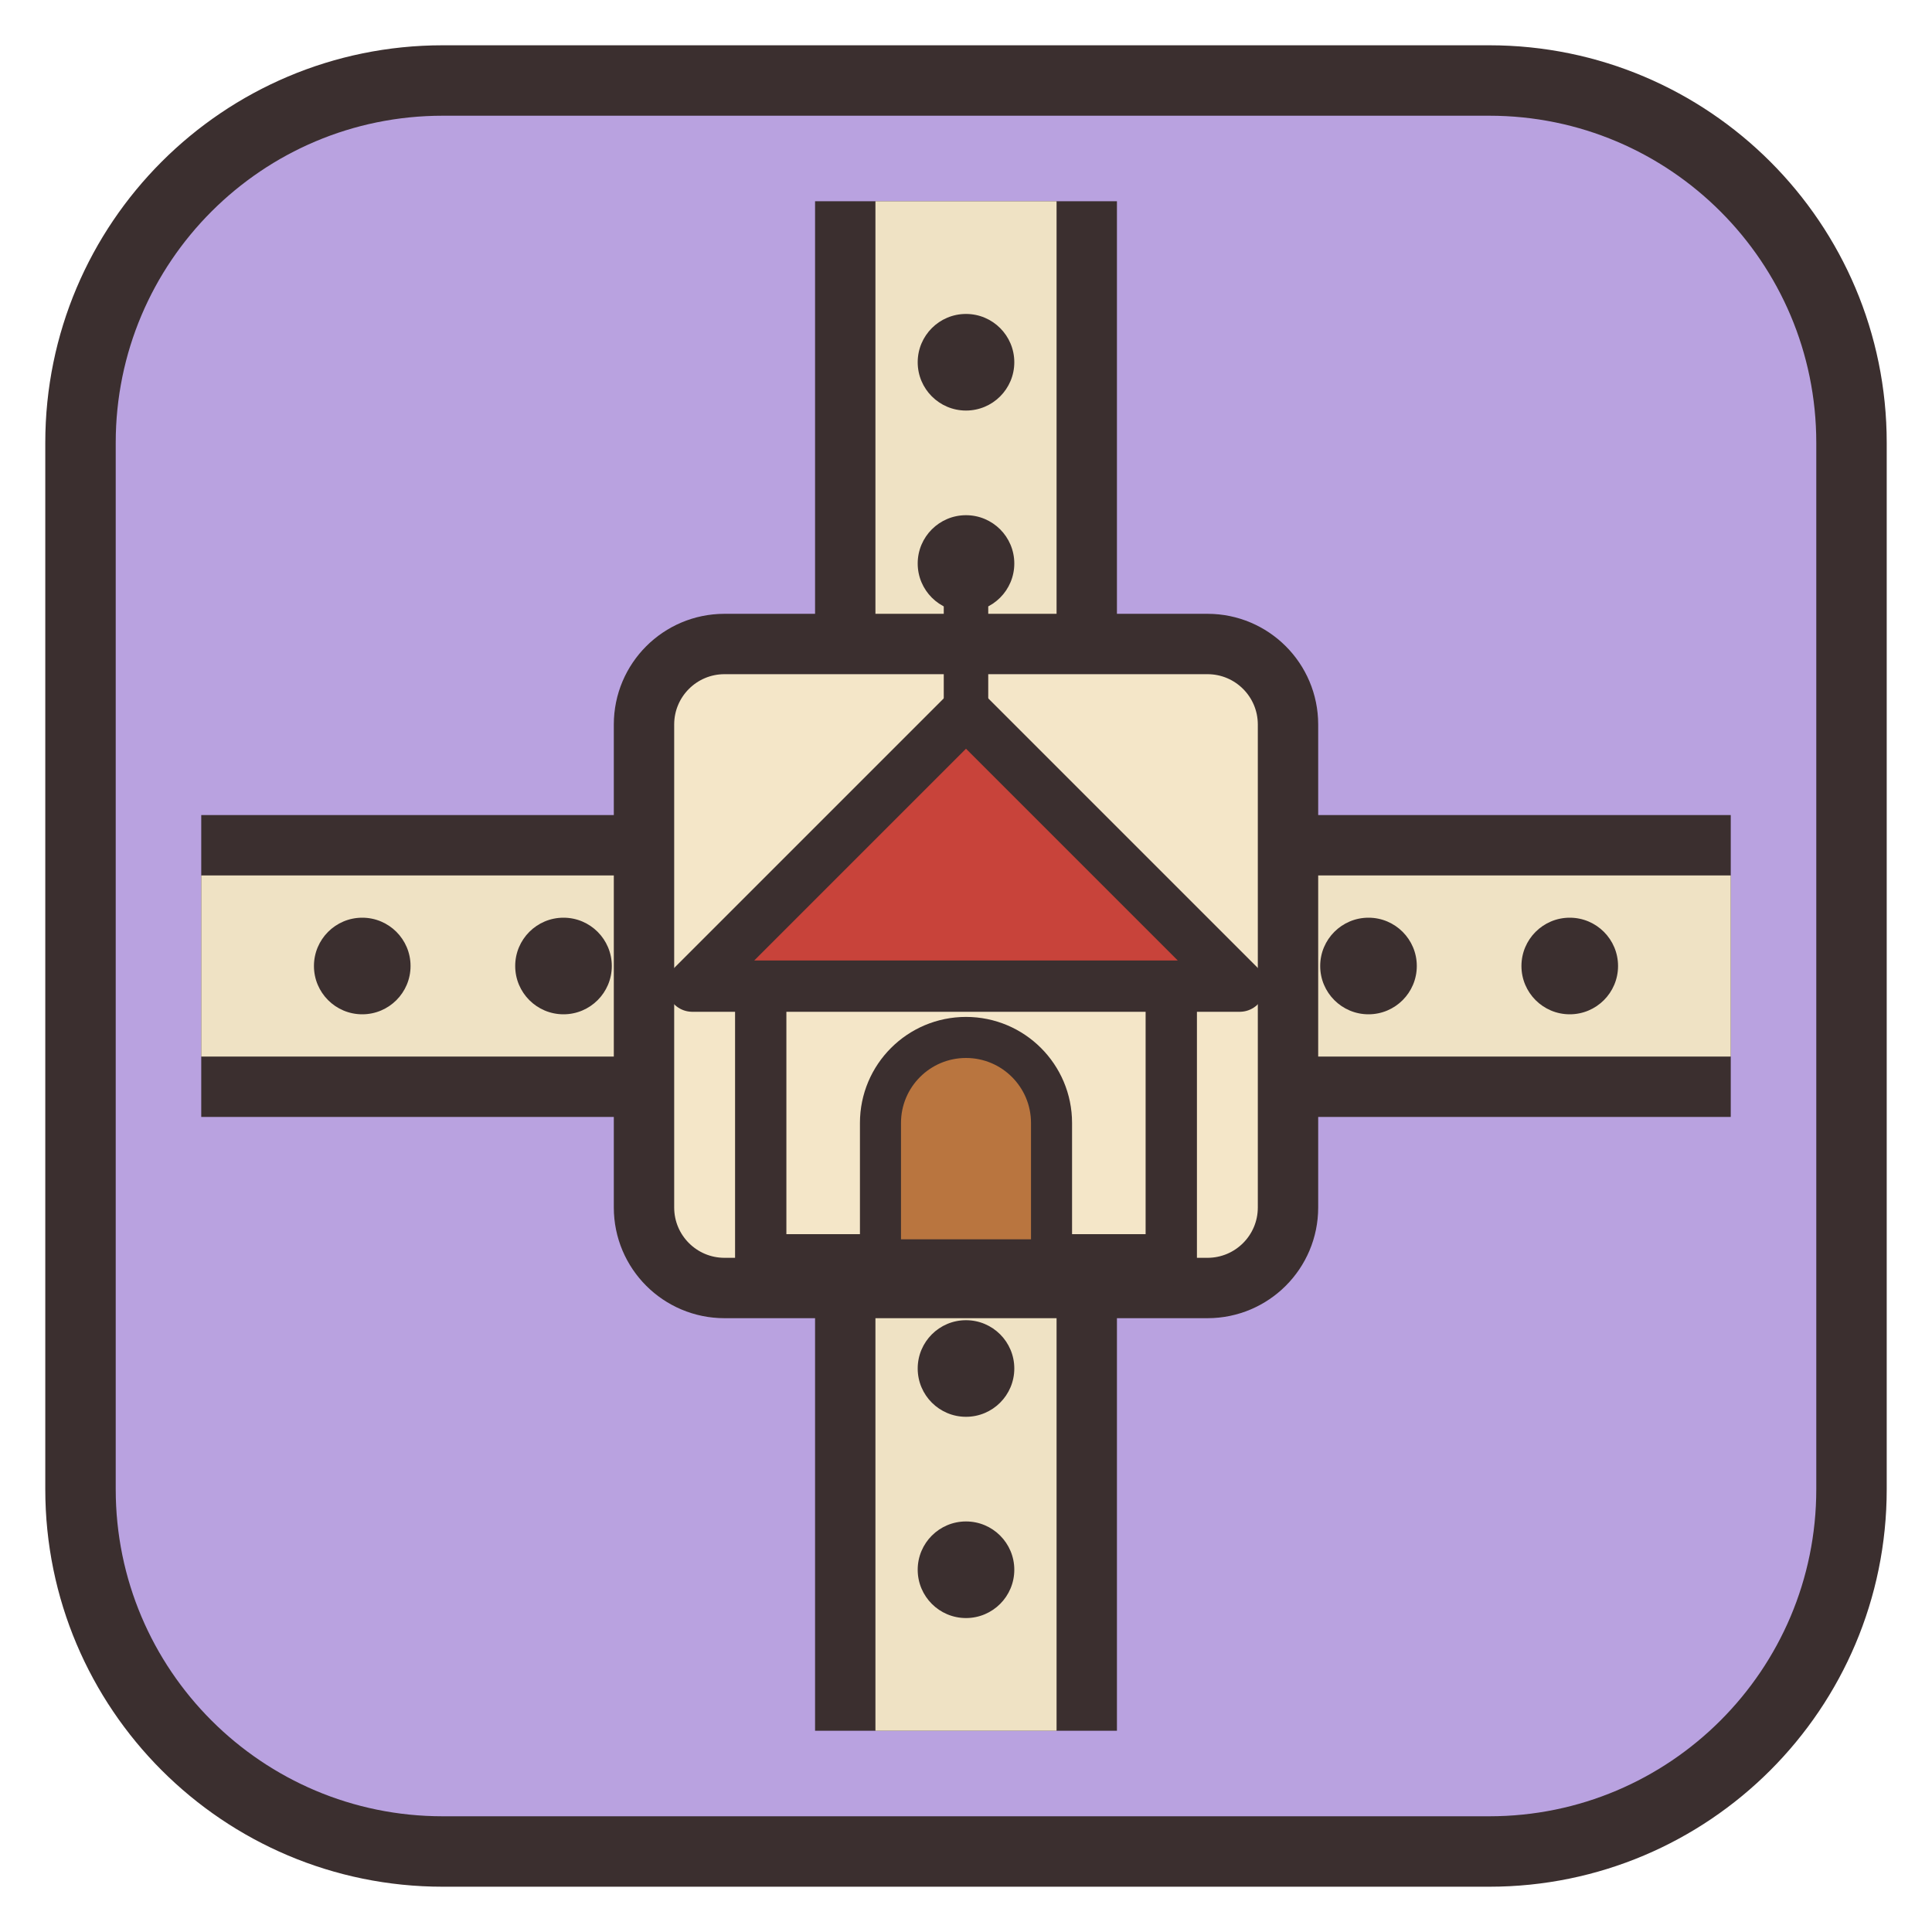
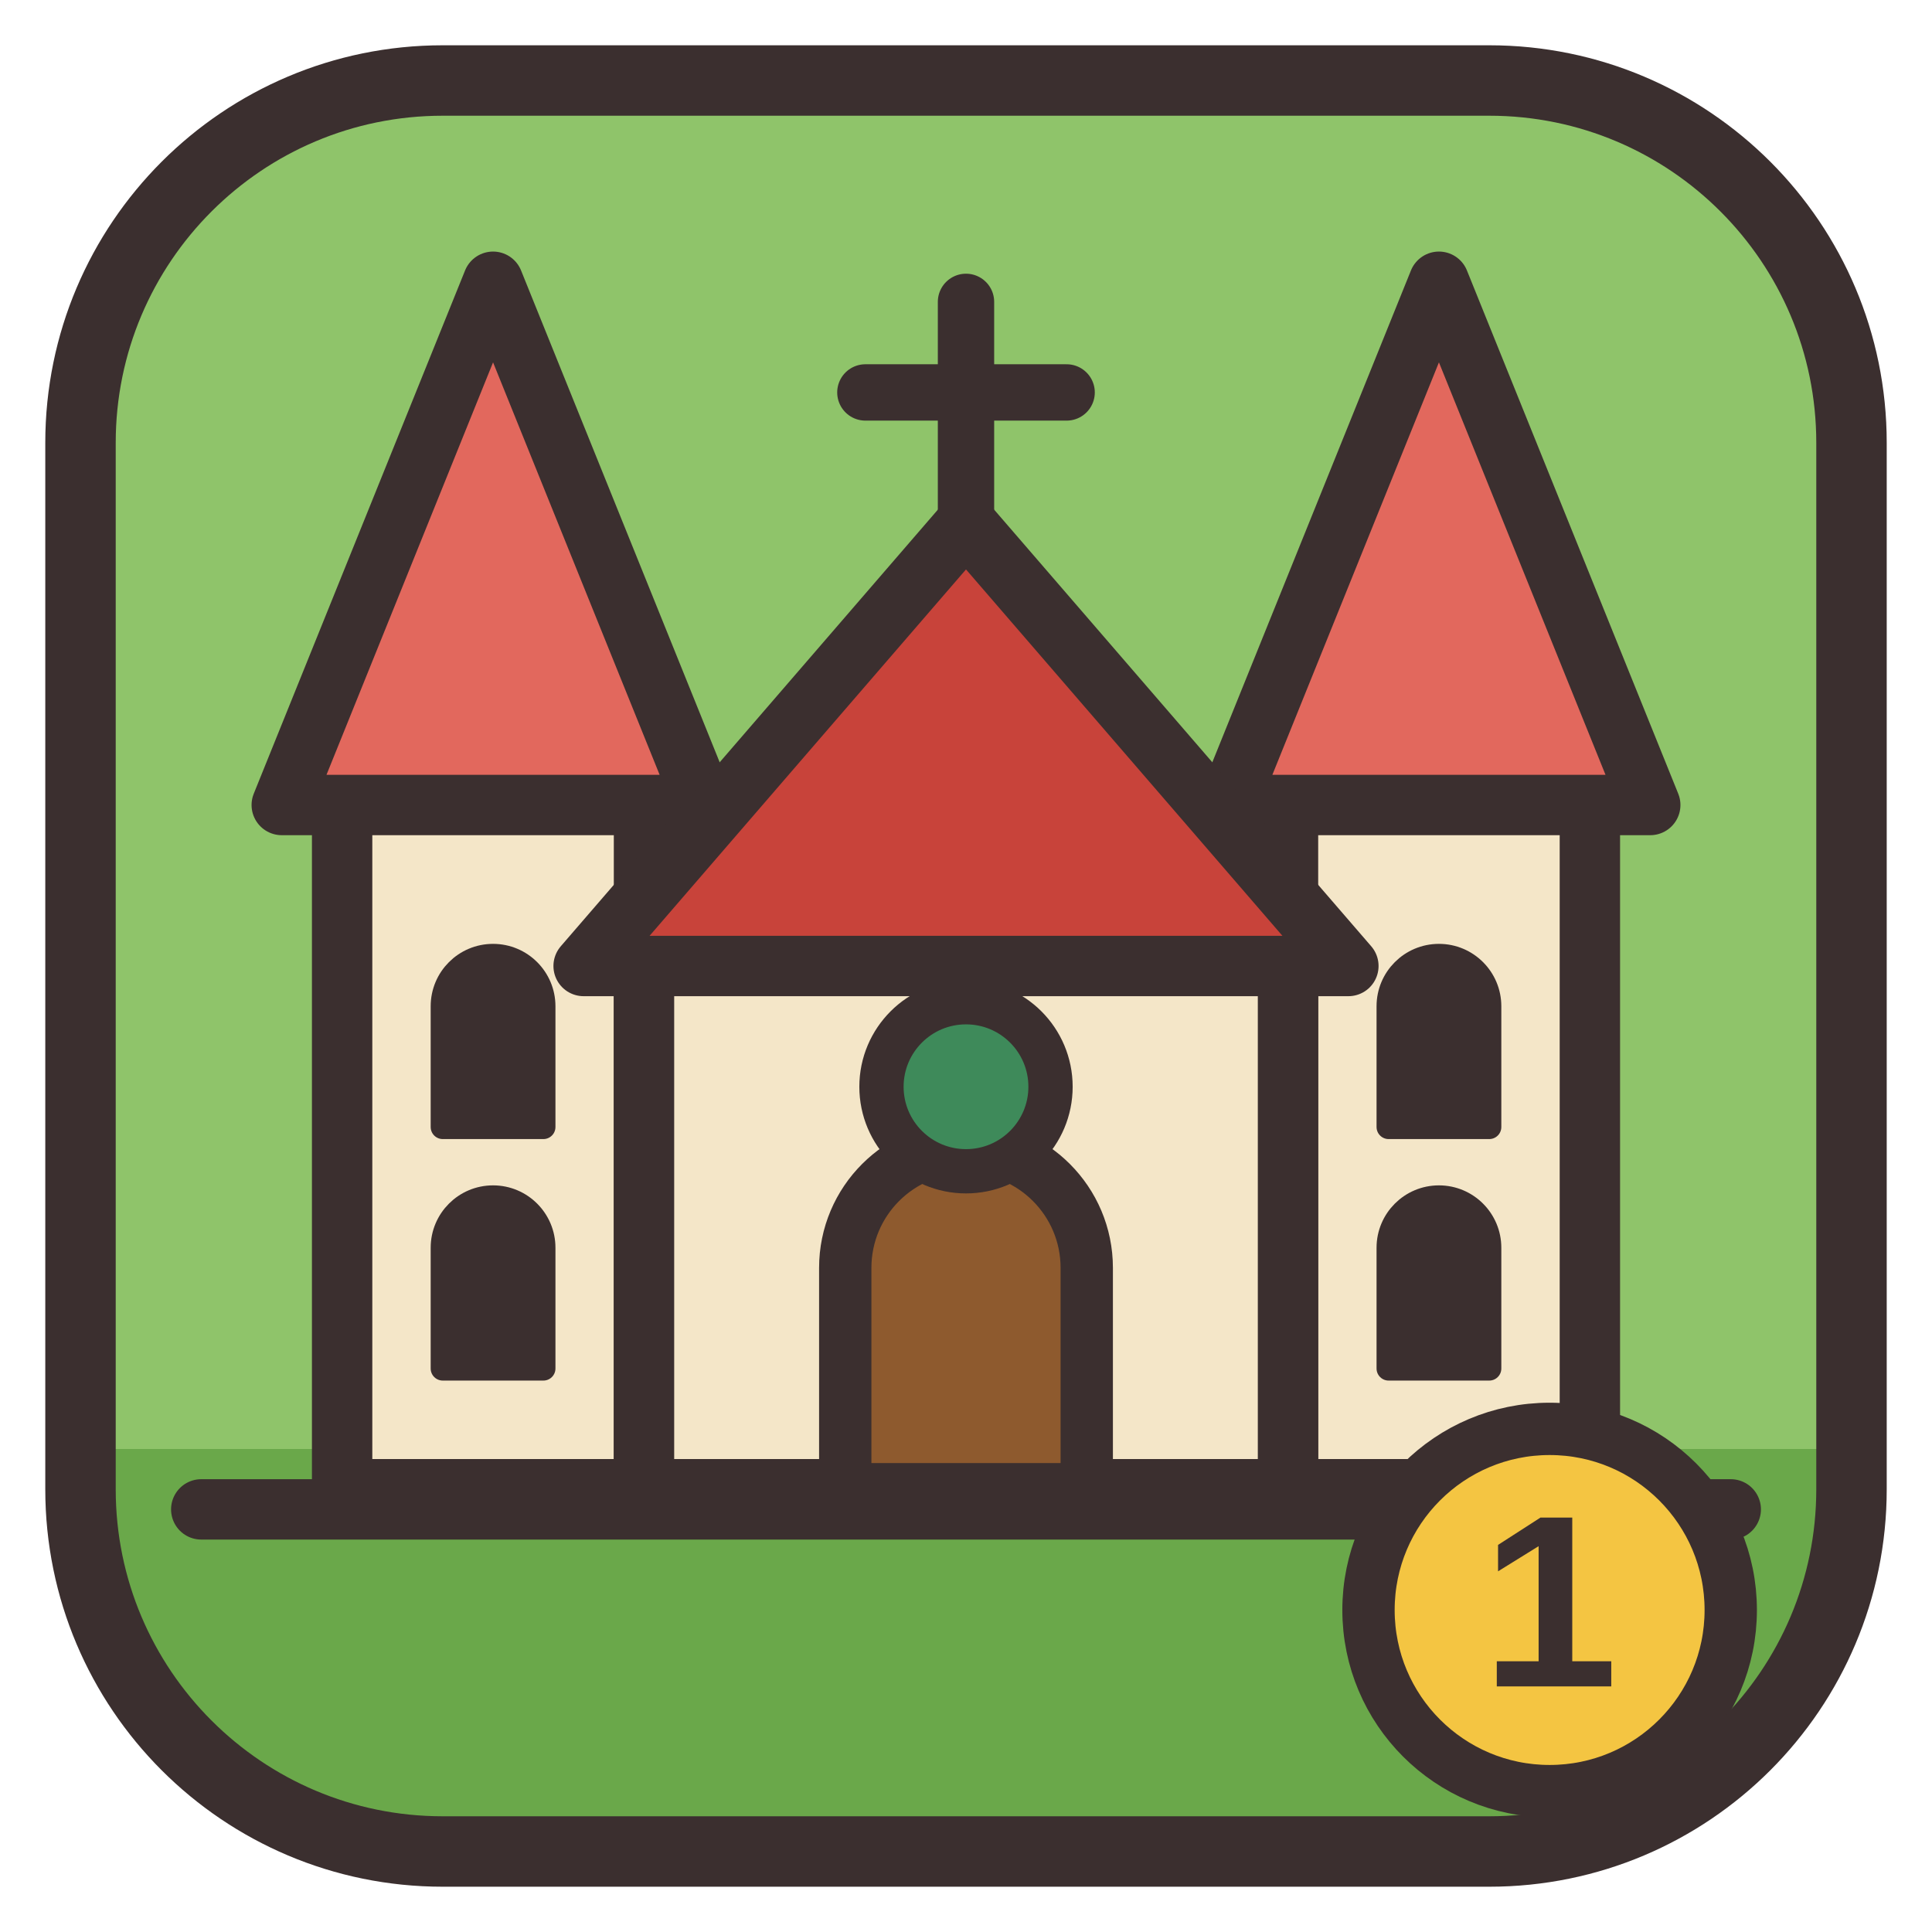
<svg xmlns="http://www.w3.org/2000/svg" width="96" height="96" viewBox="0 0 96 96">
-   <rect x="4" y="4" width="88" height="88" rx="18" fill="#B9A2E0" />
-   <path d="M48 10 V86 M10 48 H86" stroke="#3B2F2F" stroke-width="15" stroke-linecap="butt" />
-   <path d="M48 10 V86 M10 48 H86" stroke="#EFE2C4" stroke-width="9" />
-   <circle cx="18" cy="48" r="2.4" fill="#3B2F2F" />
-   <circle cx="28" cy="48" r="2.4" fill="#3B2F2F" />
-   <circle cx="68" cy="48" r="2.4" fill="#3B2F2F" />
-   <circle cx="78" cy="48" r="2.4" fill="#3B2F2F" />
-   <circle cx="48" cy="18" r="2.4" fill="#3B2F2F" />
-   <circle cx="48" cy="28" r="2.4" fill="#3B2F2F" />
-   <circle cx="48" cy="68" r="2.4" fill="#3B2F2F" />
-   <circle cx="48" cy="78" r="2.4" fill="#3B2F2F" />
-   <rect x="32" y="32" width="32" height="32" rx="4" fill="#F4E6C8" stroke="#3B2F2F" stroke-width="3" />
-   <g transform="translate(48 49) scale(0.85) translate(-48 -48)" fill="none" stroke="#3B2F2F" stroke-width="3" stroke-linejoin="round" stroke-linecap="round">
-     <rect x="36" y="46" width="24" height="18" fill="#F4E6C8" />
-     <path d="M32 48 L48 32 L64 48 Z" fill="#C8433A" />
-     <path d="M48 32 V24 M44 28 H52" stroke-width="2.6" />
-     <path d="M43 64 V56 a5 5 0 0 1 10 0 V64 Z" fill="#B9753F" stroke-width="2.4" />
+   <defs>
+     <clipPath id="t">
+       <rect x="4" y="4" width="88" height="88" rx="18" />
+     </clipPath>
+   </defs>
+   <rect x="4" y="4" width="88" height="88" rx="18" fill="#8FC46A" />
+   <g clip-path="url(#t)">
+     <rect x="4" y="72" width="88" height="20" fill="#6AA84A" />
  </g>
+   <g fill="none" stroke="#3B2F2F" stroke-width="3" stroke-linejoin="round" stroke-linecap="round">
+     <rect x="17" y="38" width="15" height="36" fill="#F4E6C8" />
+     <path d="M14 40 L24.5 14 L35 40 Z" fill="#E2685D" />
+     <rect x="64" y="38" width="15" height="36" fill="#F4E6C8" />
+     <path d="M61 40 L71.5 14 L82 40 Z" fill="#E2685D" />
+     <rect x="32" y="46" width="32" height="28" fill="#F4E6C8" />
+     <path d="M29 48 L48 26 L67 48 Z" fill="#C8433A" />
+     <path d="M48 26 V15 M43 19.5 H53" stroke-width="2.8" />
+     <path d="M42 74 V63 a6 6 0 0 1 12 0 V74 Z" fill="#8E5A2E" stroke-width="2.6" />
+     <circle cx="48" cy="54" r="4.2" fill="#3E8A5A" stroke-width="2.2" />
+     <path d="M22 56 V50 a2.5 2.5 0 0 1 5 0 V56 Z M69 56 V50 a2.5 2.5 0 0 1 5 0 V56 Z" fill="#3B2F2F" stroke-width="1.2" />
+     <path d="M22 68 V62 a2.5 2.5 0 0 1 5 0 V68 Z M69 68 V62 a2.5 2.5 0 0 1 5 0 V68 Z" fill="#3B2F2F" stroke-width="1.2" />
+     <path d="M10 75 H86" stroke-width="3" />
+   </g>
+   <circle cx="77" cy="80" r="9" fill="#F4C542" stroke="#3B2F2F" stroke-width="2.6" />
+   <text x="77" y="83.8" text-anchor="middle" font-family="Arial,Helvetica,sans-serif" font-weight="700" font-size="12.2" fill="#3B2F2F">1</text>
  <rect x="4" y="4" width="88" height="88" rx="18" fill="none" stroke="#3B2F2F" stroke-width="3.5" />
</svg>
